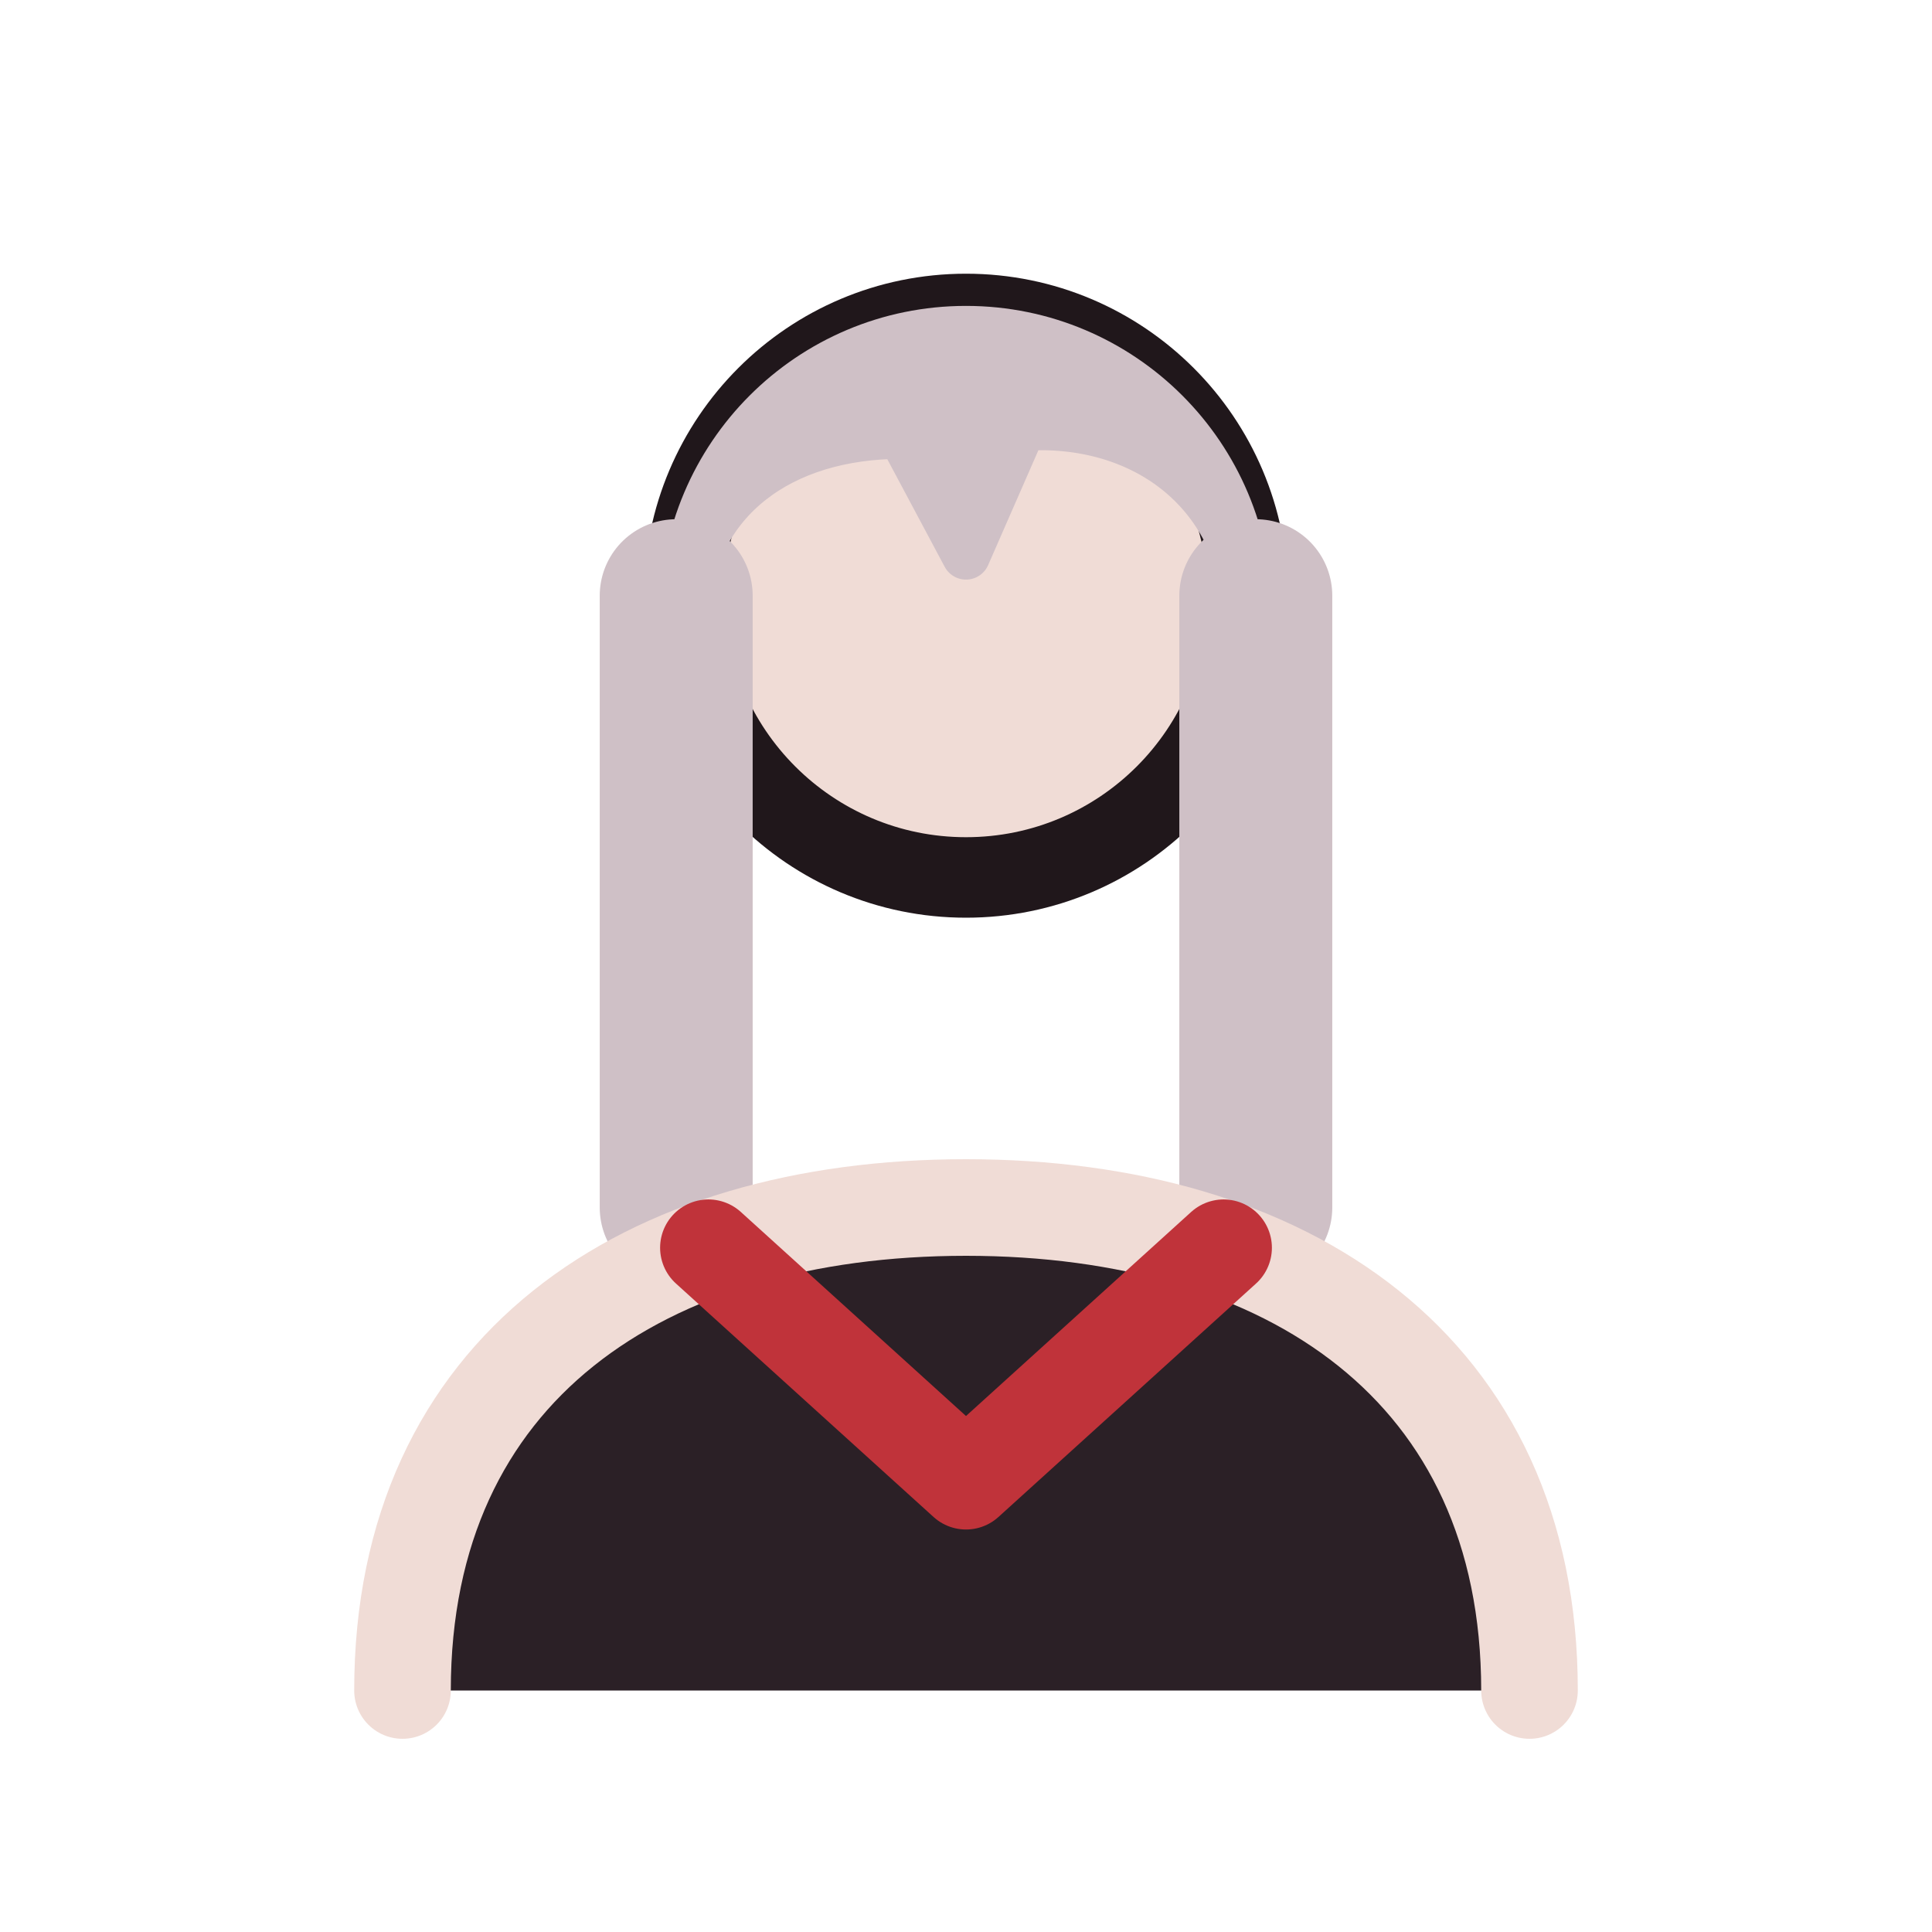
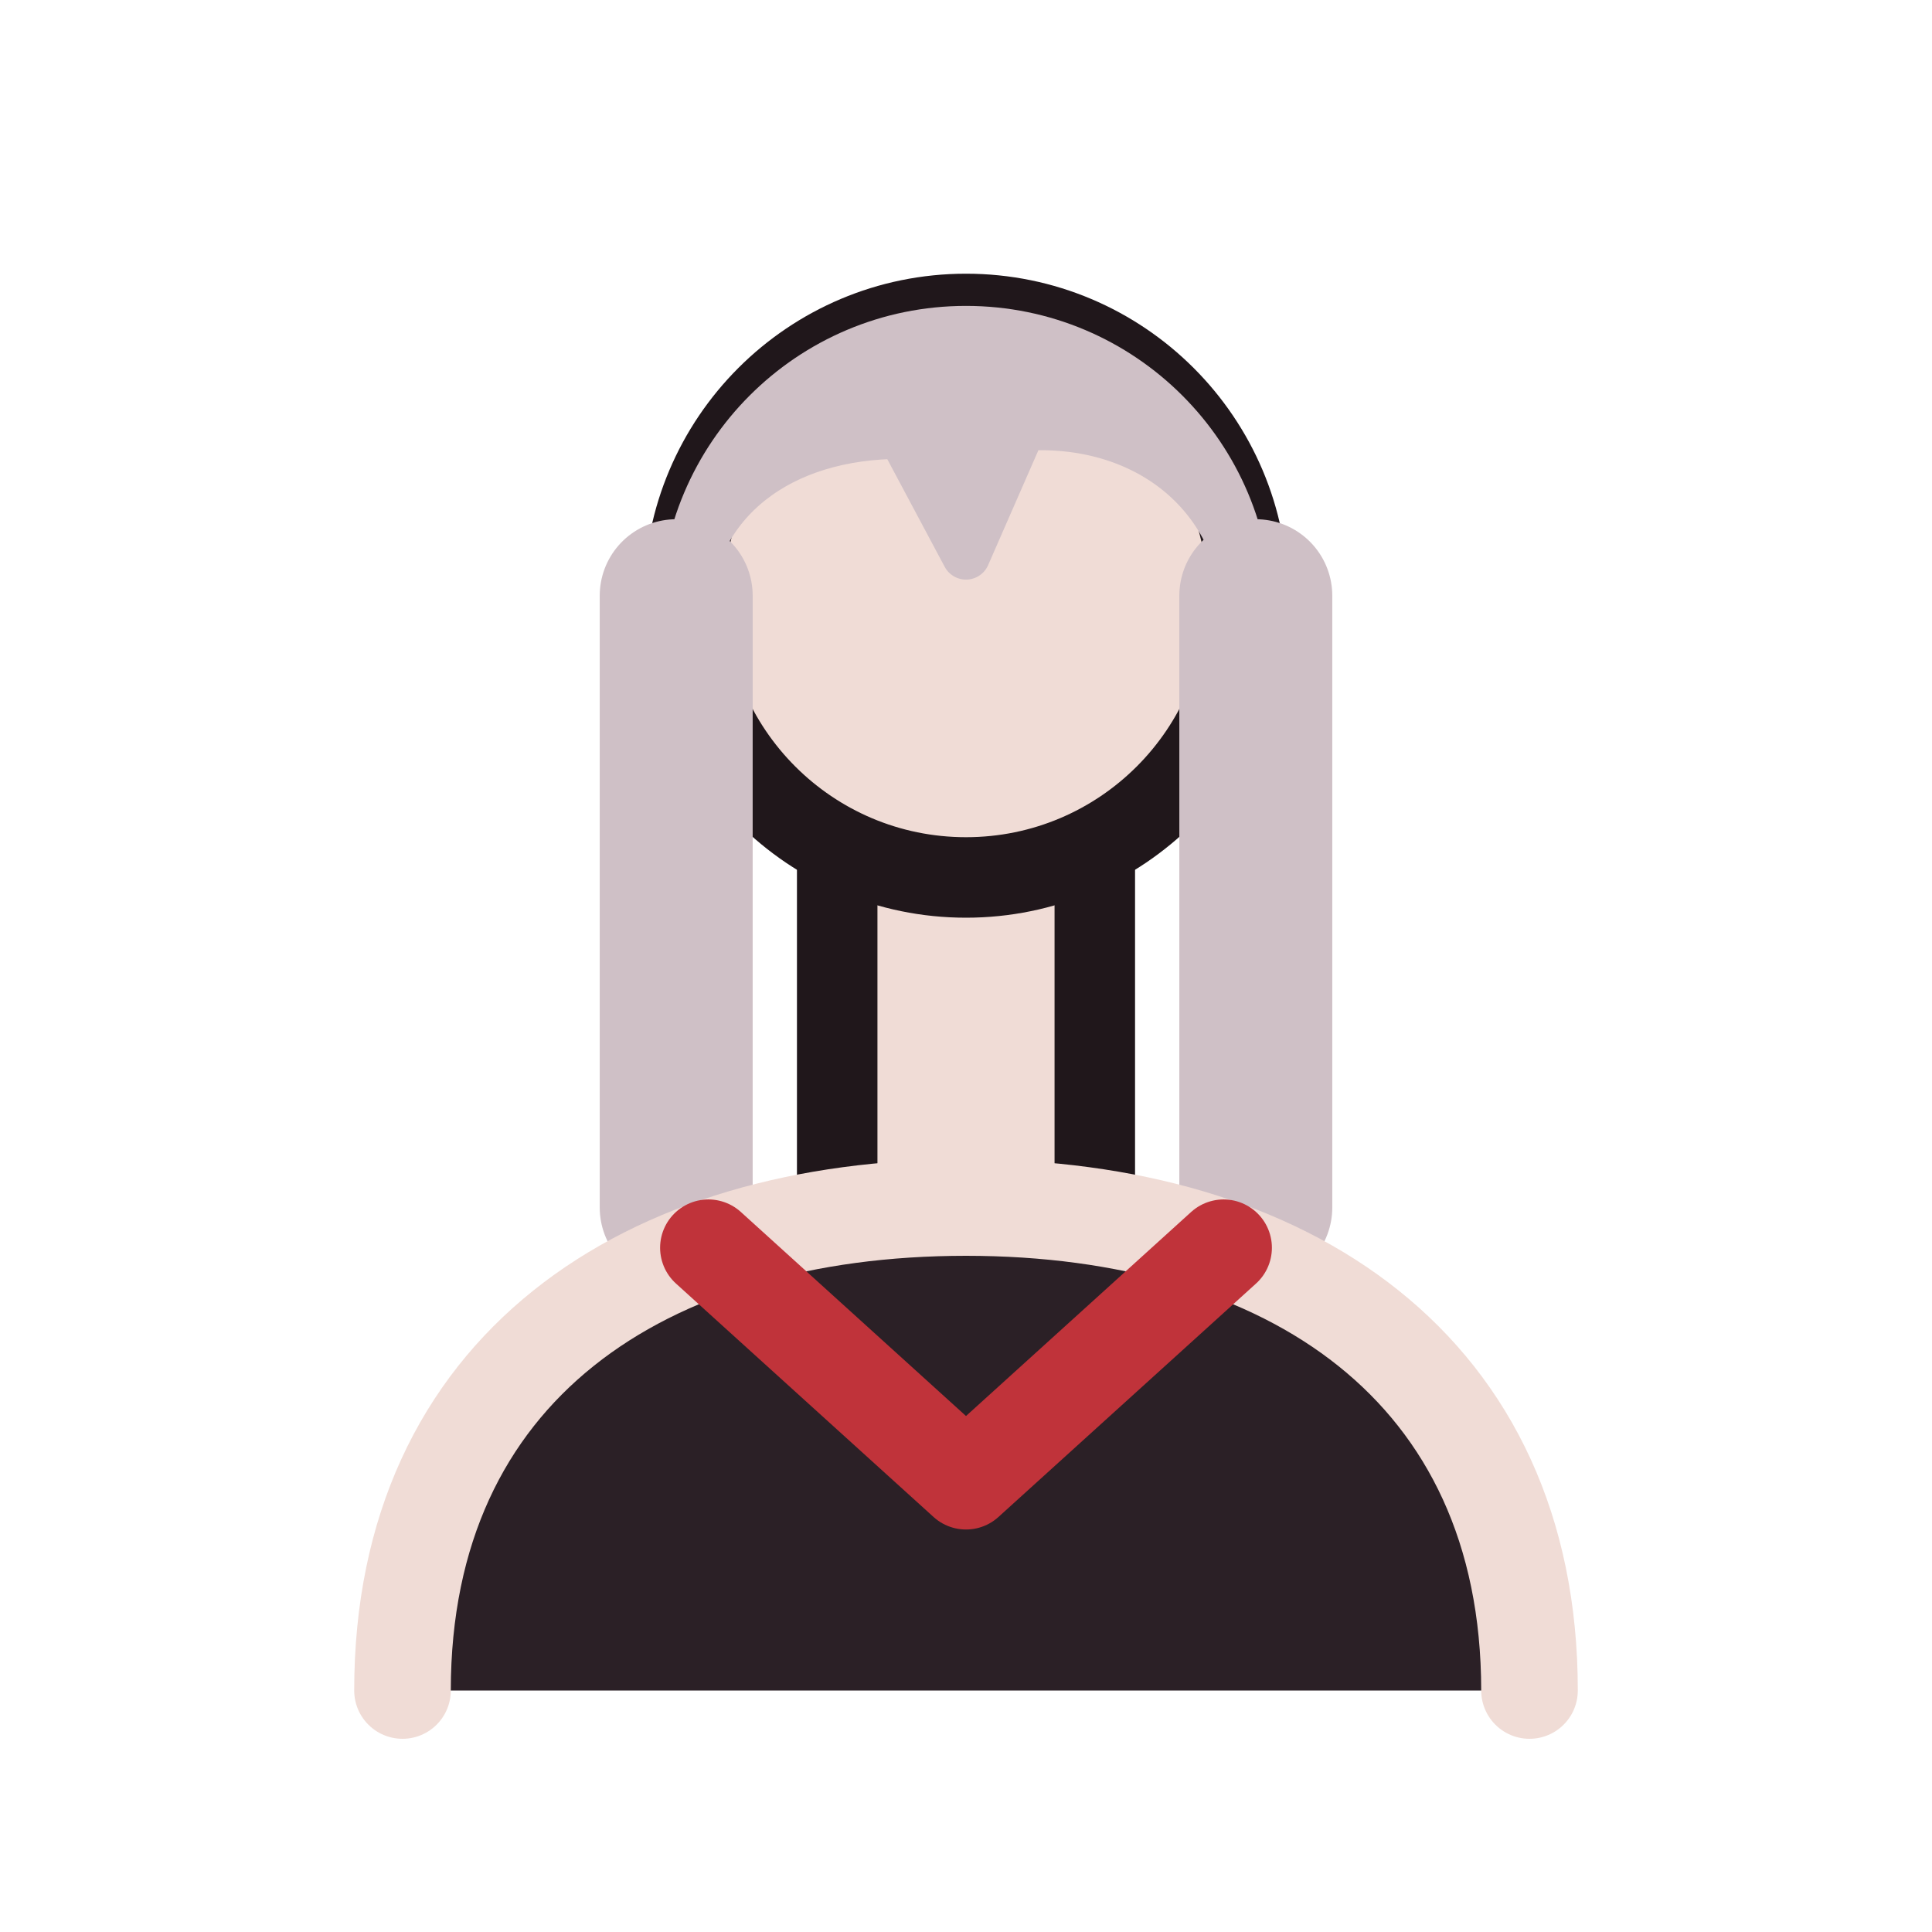
<svg xmlns="http://www.w3.org/2000/svg" viewBox="0 0 24 24" fill="none" stroke-linecap="round" stroke-linejoin="round">
+   <path d="M10.4 9.8h3.2v5.2h-3.2z" fill="#f0dcd6" stroke="#20171b" stroke-width="1" />
  <circle cx="12" cy="7.4" r="3.5" fill="#f0dcd6" stroke="#20171b" stroke-width="1" />
  <path d="M8.5 7.6A3.5 3.5 0 0 1 15.5 7.6C15.4 6.1 14.2 5.2 12.7 5.3L12 6.9L11.2 5.4C9.7 5.4 8.6 6.2 8.5 7.6Z" fill="#cfc0c6" stroke="#cfc0c6" stroke-width=".6" />
  <path d="M8.4 7.4v7.6" fill="none" stroke="#cfc0c6" stroke-width="1.9" />
  <path d="M15.6 7.4v7.6" fill="none" stroke="#cfc0c6" stroke-width="1.9" />
  <path d="M5 21c0-4 3-6 7-6s7 2 7 6" fill="#2b2026" stroke="#f0dcd6" stroke-width="1.2" />
  <path d="M8.8 15.5 12 18.4 15.2 15.5" fill="none" stroke="#c0333a" stroke-width="1.2" />
</svg>
